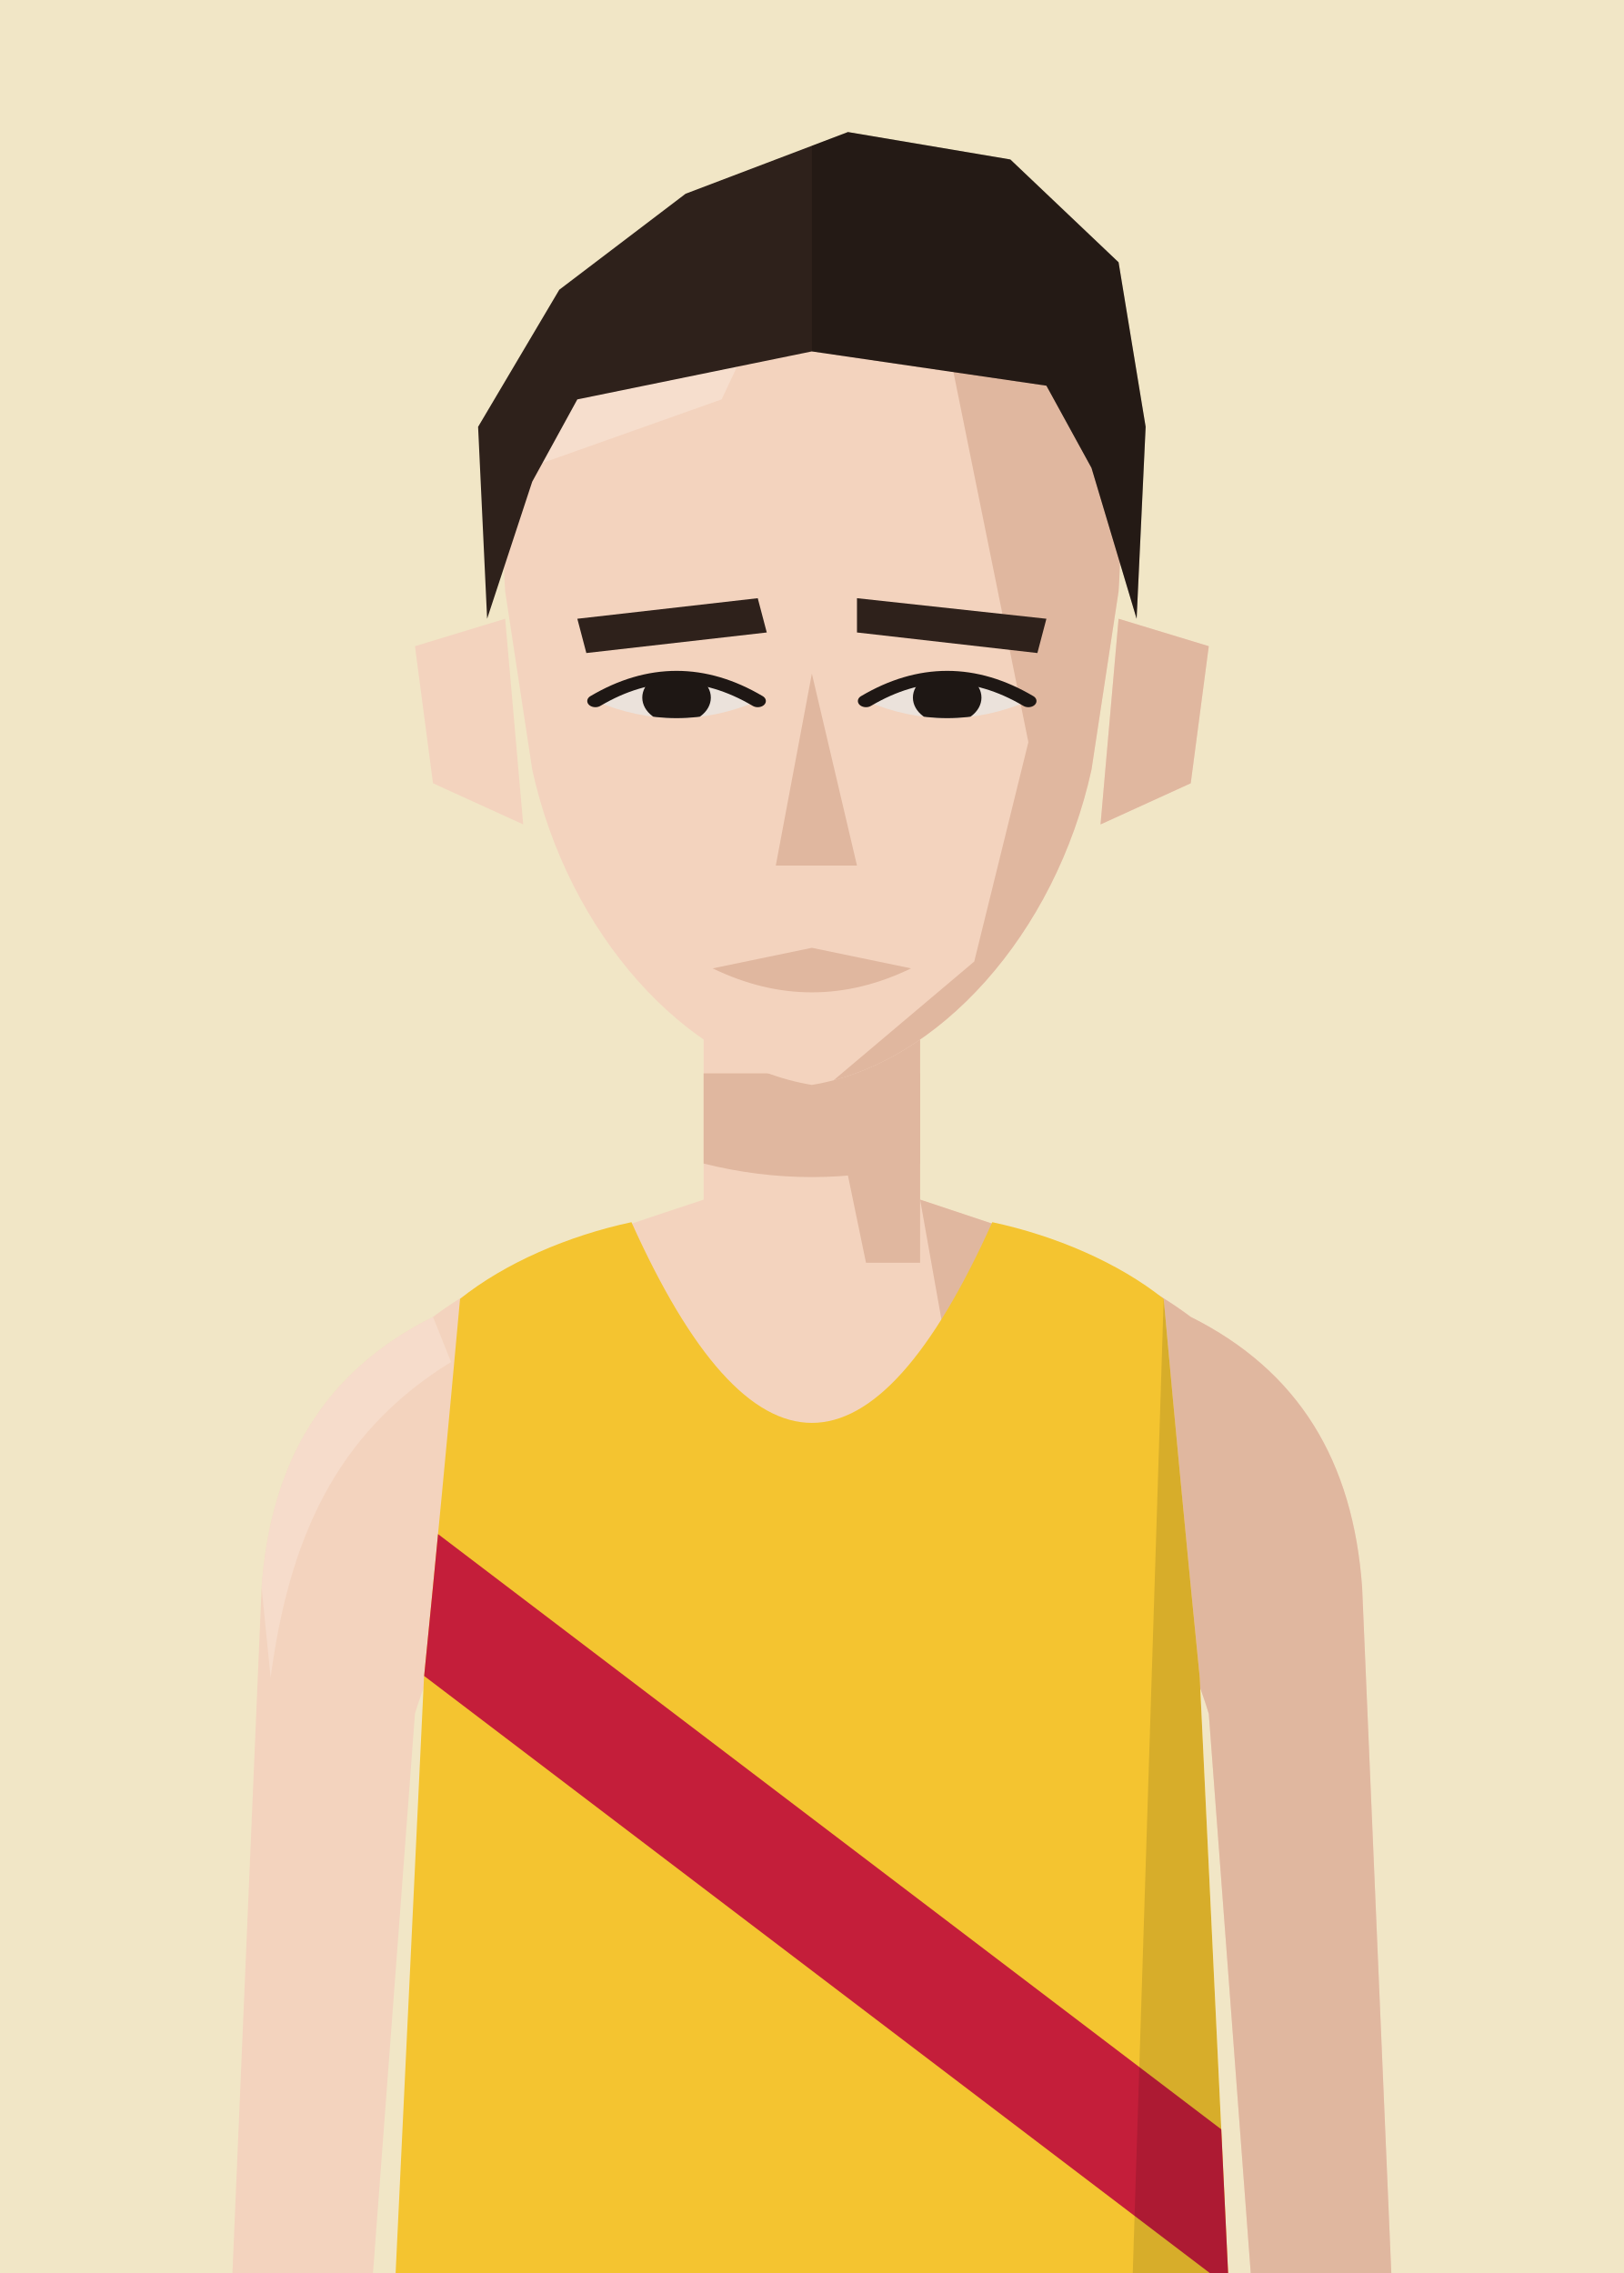
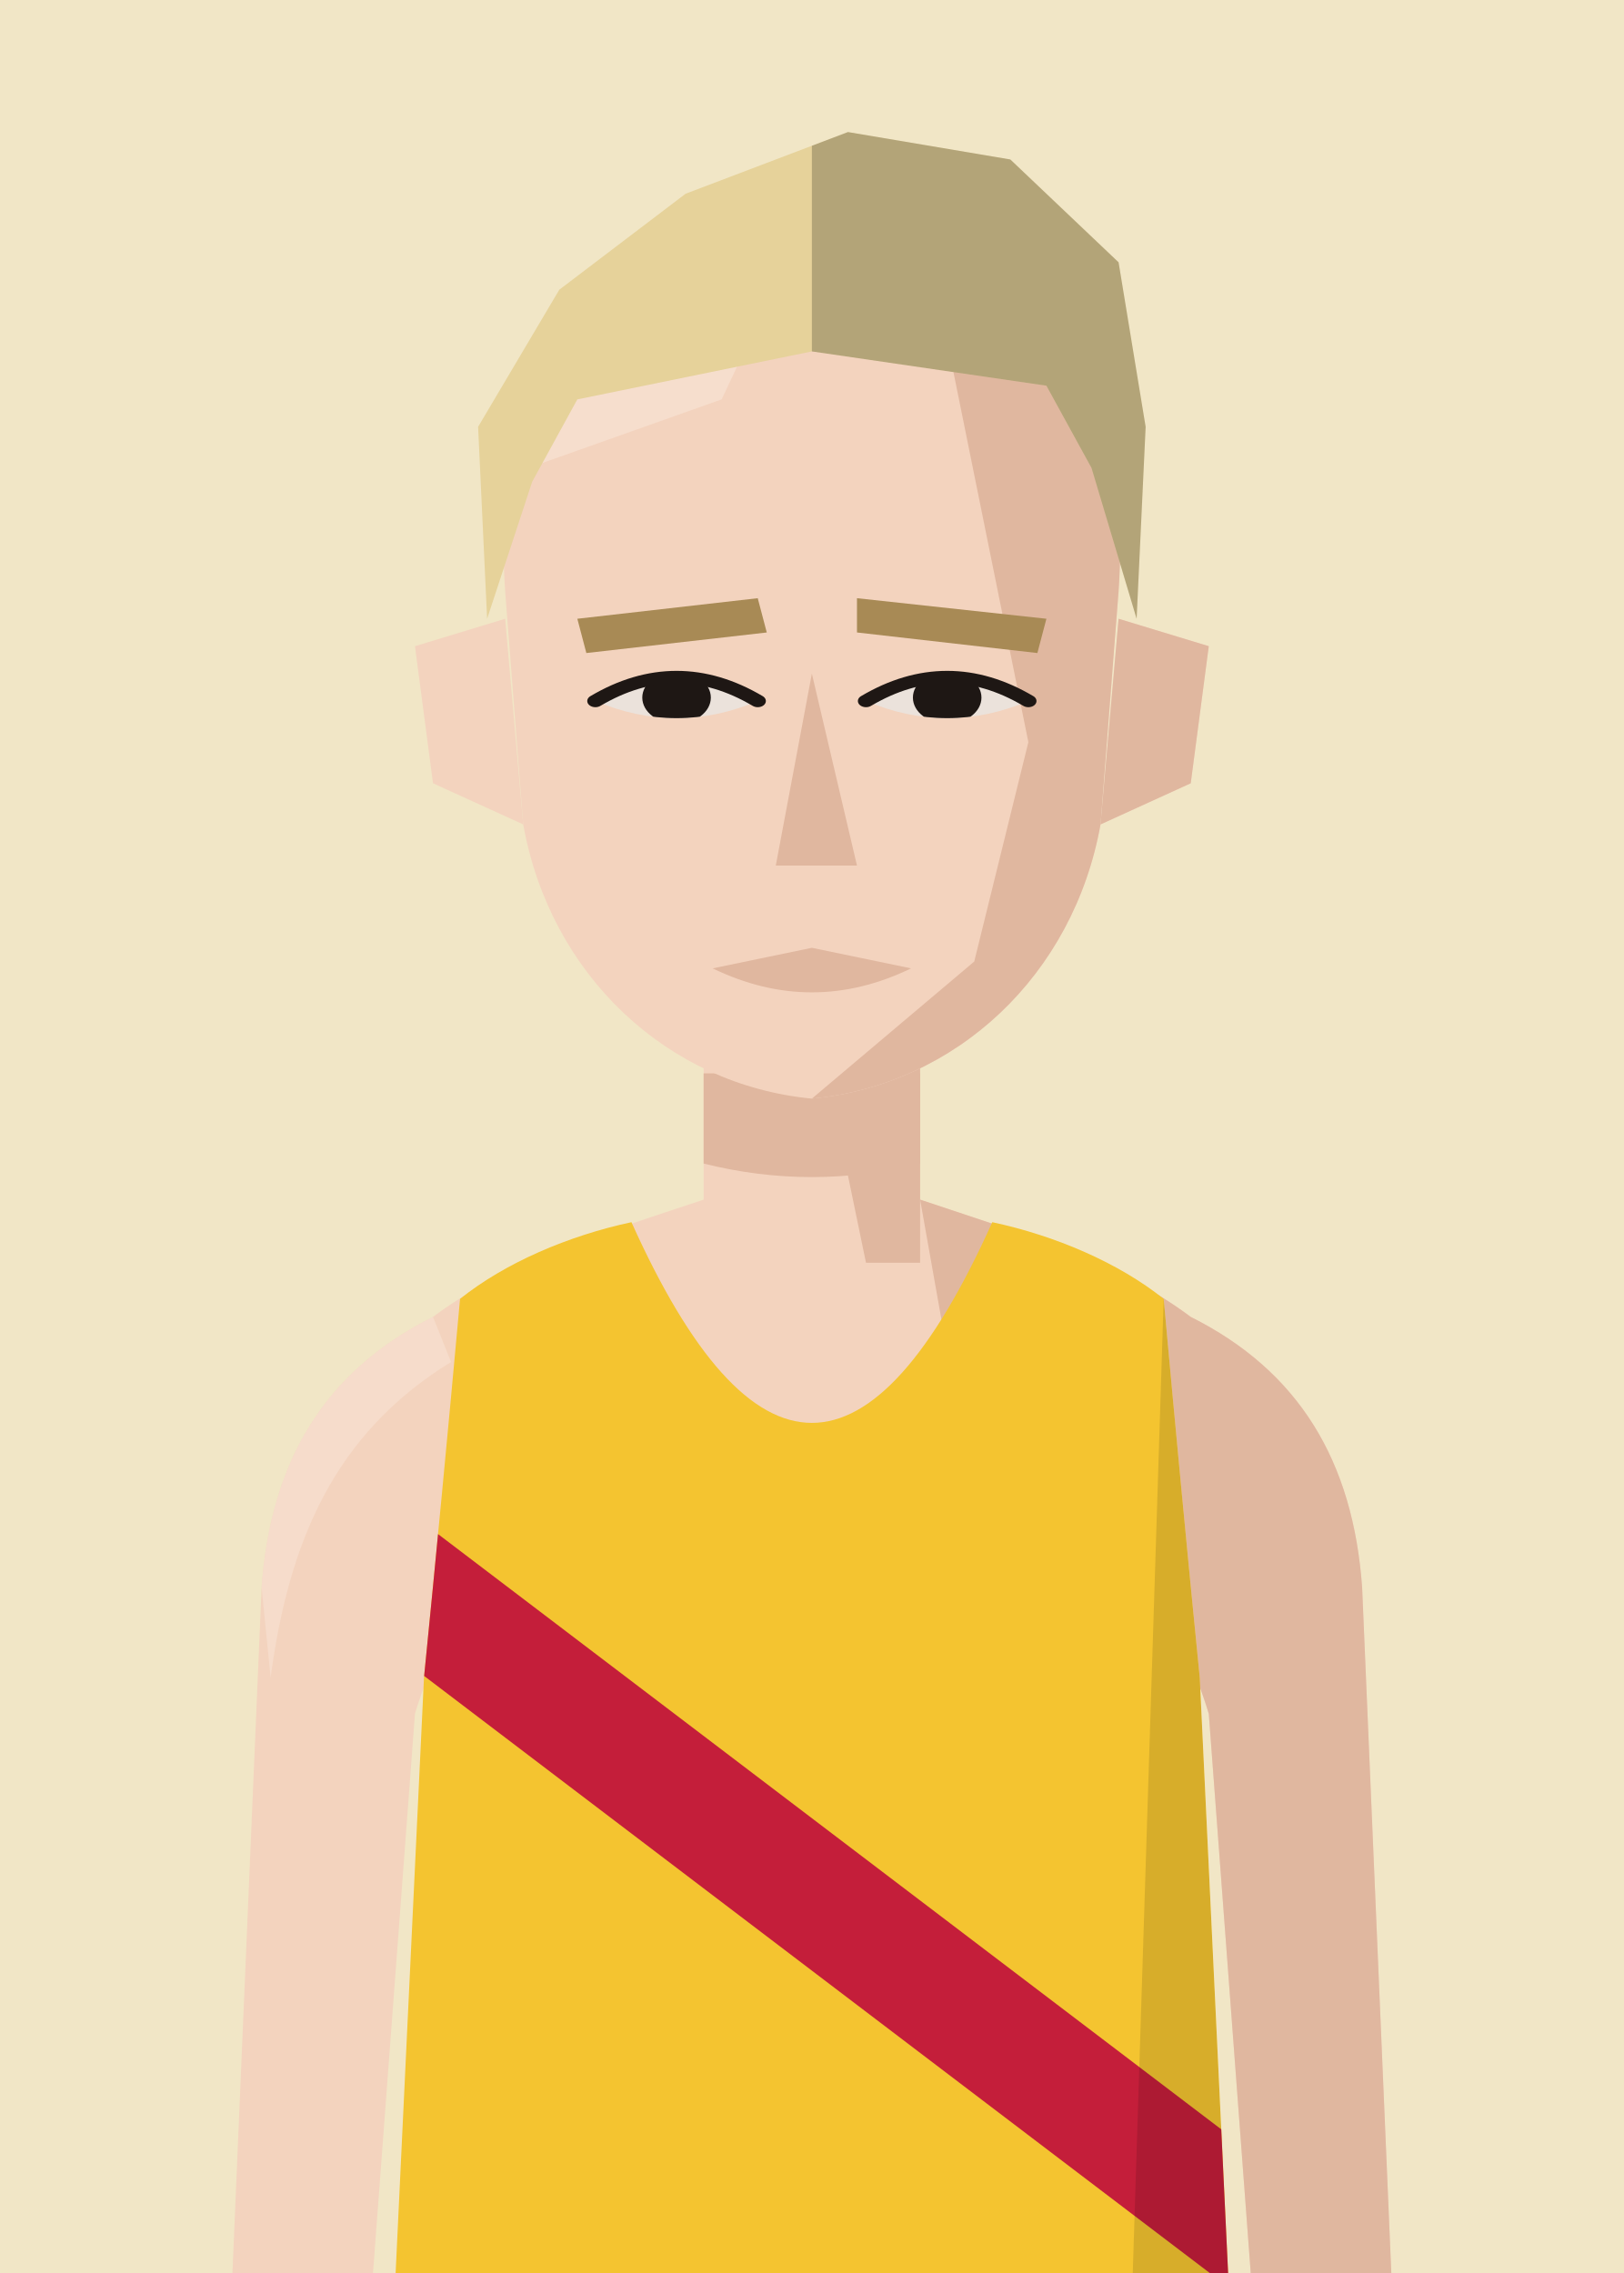
<svg xmlns="http://www.w3.org/2000/svg" viewBox="10 20 180 252">
  <defs>
    <clipPath id="vf">
      <path d="M53,330 L57,246 Q59,226 61,204 C66,200 73,197 80,195.5 Q100,240 120,195.5 C127,197 134,200 139,204 Q141,226 143,246 L147,330 Z" />
    </clipPath>
    <clipPath id="hf">
-       <path d="M66,96 C64,58 80,40 100,40 C120,40 136,58 134,96 L131,122 C127,146 114,165 100,168 C86,165 73,146 69,122 Z" />
+       <path d="M66,96 C64,58 80,40 100,40 C120,40 136,58 134,96 L132,130 C129,152 116,168 100,170 C84,168 71,152 68,130 Z" />
    </clipPath>
    <clipPath id="rf">
      <rect x="100" y="0" width="100" height="300" />
    </clipPath>
    <clipPath id="ef">
      <path d="M76,112 Q85,105 94,112 Q85,117 76,112 Z" />
      <path d="M106,112 Q115,105 124,112 Q115,117 106,112 Z" />
    </clipPath>
    <clipPath id="cf">
      <rect x="0" y="92" width="200" height="300" />
    </clipPath>
  </defs>
  <rect width="200" height="280" fill="#F1E6C6" />
  <g transform="translate(0,-40)">
    <rect x="88" y="171" width="24" height="37" fill="#F3D3BE" />
    <path d="M88,193 C76,197 66,200 58,206 C46,212 40,222 39,236 L35,330 L50,330 L56,250 Q59,240 64,238 L136,238 Q141,240 144,250 L150,330 L165,330 L161,236 C160,222 154,212 142,206 C134,200 124,197 112,193" fill="#F3D3BE" />
    <g fill="#E0B79F">
      <path d="M112,193 C124,197 134,200 142,206 C154,212 160,222 161,236 L165,330 L150,330 L144,250 Q141,240 136,238 L120,238 Z" />
      <path d="M58,206 C46,212 40,222 39,236 L40,246 C42,231 47,219 60,211 Z" fill="#F8E2D3" opacity=".6" />
      <polygon points="100,171 112,171 112,200 106,200" />
      <path d="M88,179 L112,179 L112,189 Q100,192 88,189 Z" />
    </g>
    <g transform="translate(0,83) scale(1,0.76) translate(0,-40)">
      <g fill="#F3D3BE">
        <path d="M66,100 L56,104 L58,124 L68,130 Z" />
        <path d="M134,100 L144,104 L142,124 L132,130 Z" />
-         <path d="M66,96 C64,58 80,40 100,40 C120,40 136,58 134,96 L131,122 C127,146 114,165 100,168 C86,165 73,146 69,122 Z" />
+         <path d="M66,96 C64,58 80,40 100,40 C120,40 136,58 134,96 L132,130 C129,152 116,168 100,170 C84,168 71,152 68,130 Z" />
      </g>
      <path d="M134,100 L144,104 L142,124 L132,130 Z" fill="#E0B79F" />
      <g clip-path="url(#hf)">
        <polygon points="112,40 140,40 140,180 100,180 100,170 118,150 124,118 120,92" fill="#E0B79F" />
        <polygon points="60,40 100,40 90,68 60,82" fill="#F8E2D3" opacity=".7" />
      </g>
-       <g fill="#2E211B">
+       <g fill="#A88A55">
        <polygon points="74,100 94,97 95,102 75,105" />
        <polygon points="105,97 126,100 125,105 105,102" />
      </g>
      <g fill="#EBE2DB">
        <path d="M76,112 Q85,105 94,112 Q85,117 76,112 Z" />
        <path d="M106,112 Q115,105 124,112 Q115,117 106,112 Z" />
      </g>
      <g clip-path="url(#ef)" fill="#1E1714">
        <circle cx="85" cy="111.5" r="3.8" />
        <circle cx="115" cy="111.5" r="3.8" />
      </g>
      <g fill="none" stroke="#1E1714" stroke-width="1.8" stroke-linecap="round">
        <path d="M76,112 Q85,105 94,112" />
        <path d="M106,112 Q115,105 124,112" />
      </g>
      <polygon points="100,108 105,136 96,136" fill="#E0B79F" />
      <path d="M89,151 L100,148 L111,151 Q100,158 89,151 Z" fill="#E0B79F" />
-       <g fill="#2E211B">
+       <g fill="#E6D29A">
        <path d="M64,100 L63,72 L72,52 L86,38 L104,29 L122,33 L134,48 L137,72 L136,100 L131,78 L126,66 L100,61 L74,68 L69,80 Z" />
        <g clip-path="url(#rf)" fill="#000" opacity=".22">
          <path d="M64,100 L63,72 L72,52 L86,38 L104,29 L122,33 L134,48 L137,72 L136,100 L131,78 L126,66 L100,61 L74,68 L69,80 Z" />
        </g>
      </g>
    </g>
    <g clip-path="url(#vf)">
      <path d="M53,330 L57,246 Q59,226 61,204 C66,200 73,197 80,195.5 Q100,240 120,195.5 C127,197 134,200 139,204 Q141,226 143,246 L147,330 Z" fill="#f4c430" />
      <g transform="matrix(6.2857 0 0 6.5 37.14 193)">
        <polygon points="0,3.2 0,5.8 20,20.5 20,17.9" fill="#c41e3a" />
      </g>
      <path d="M139,204 Q141,226 143,246 L147,330 L135,330 Z" fill="#000" opacity="0.12" />
    </g>
  </g>
</svg>
